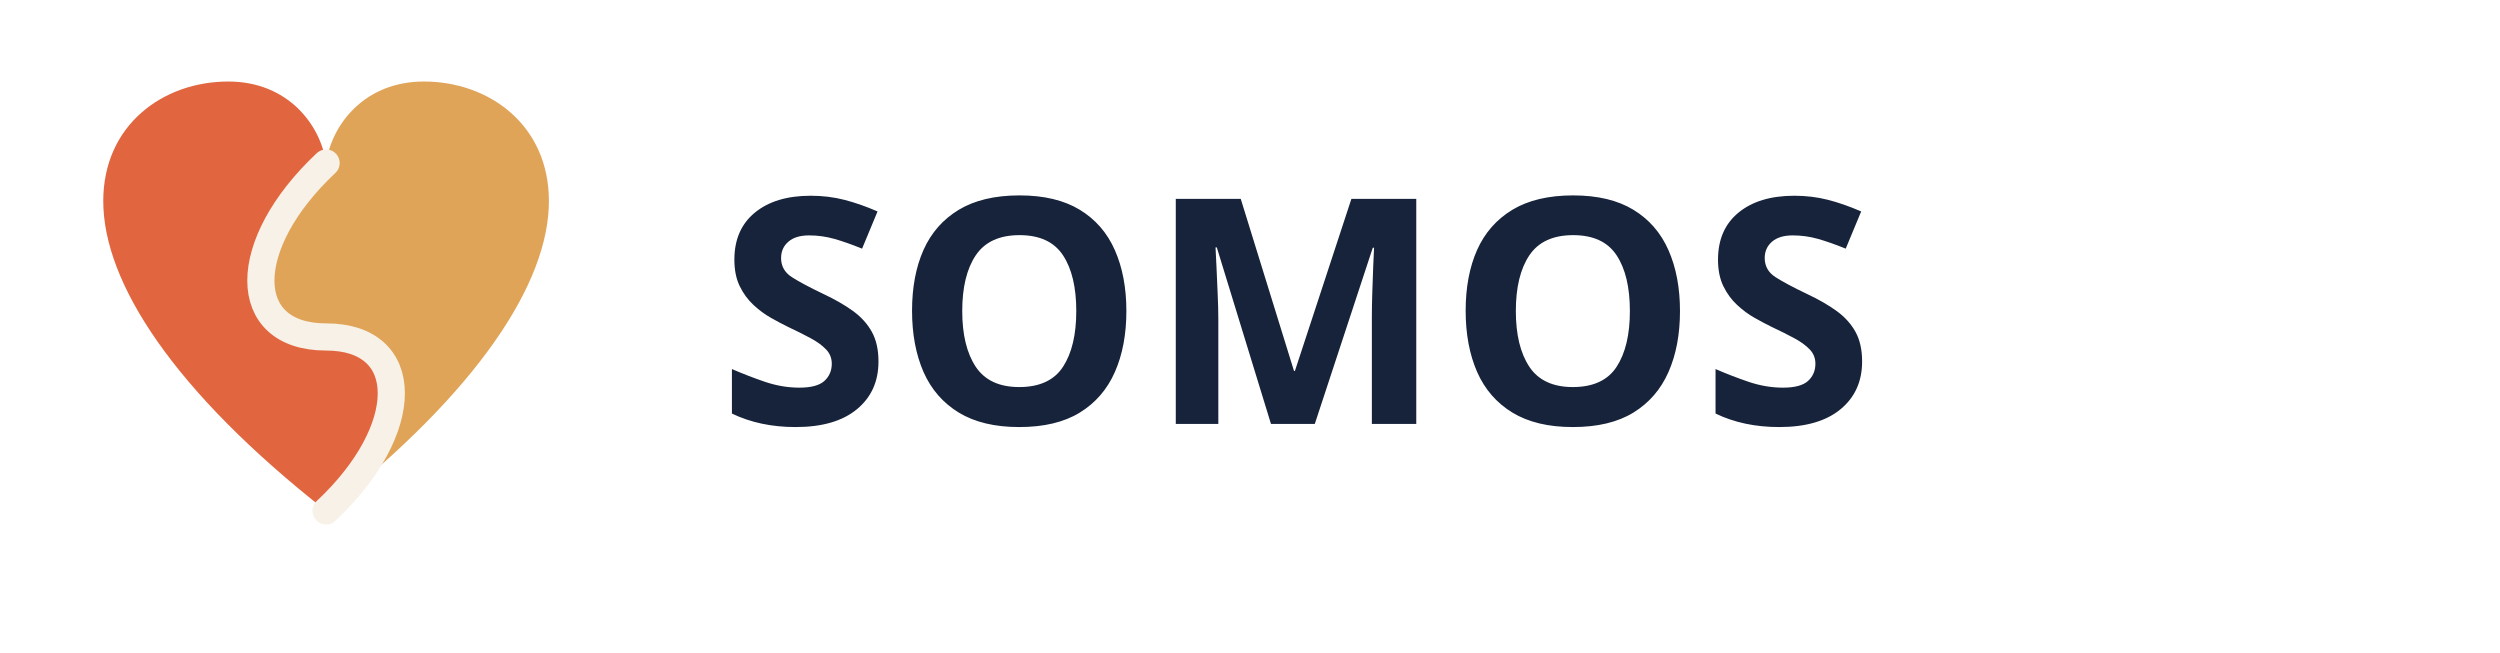
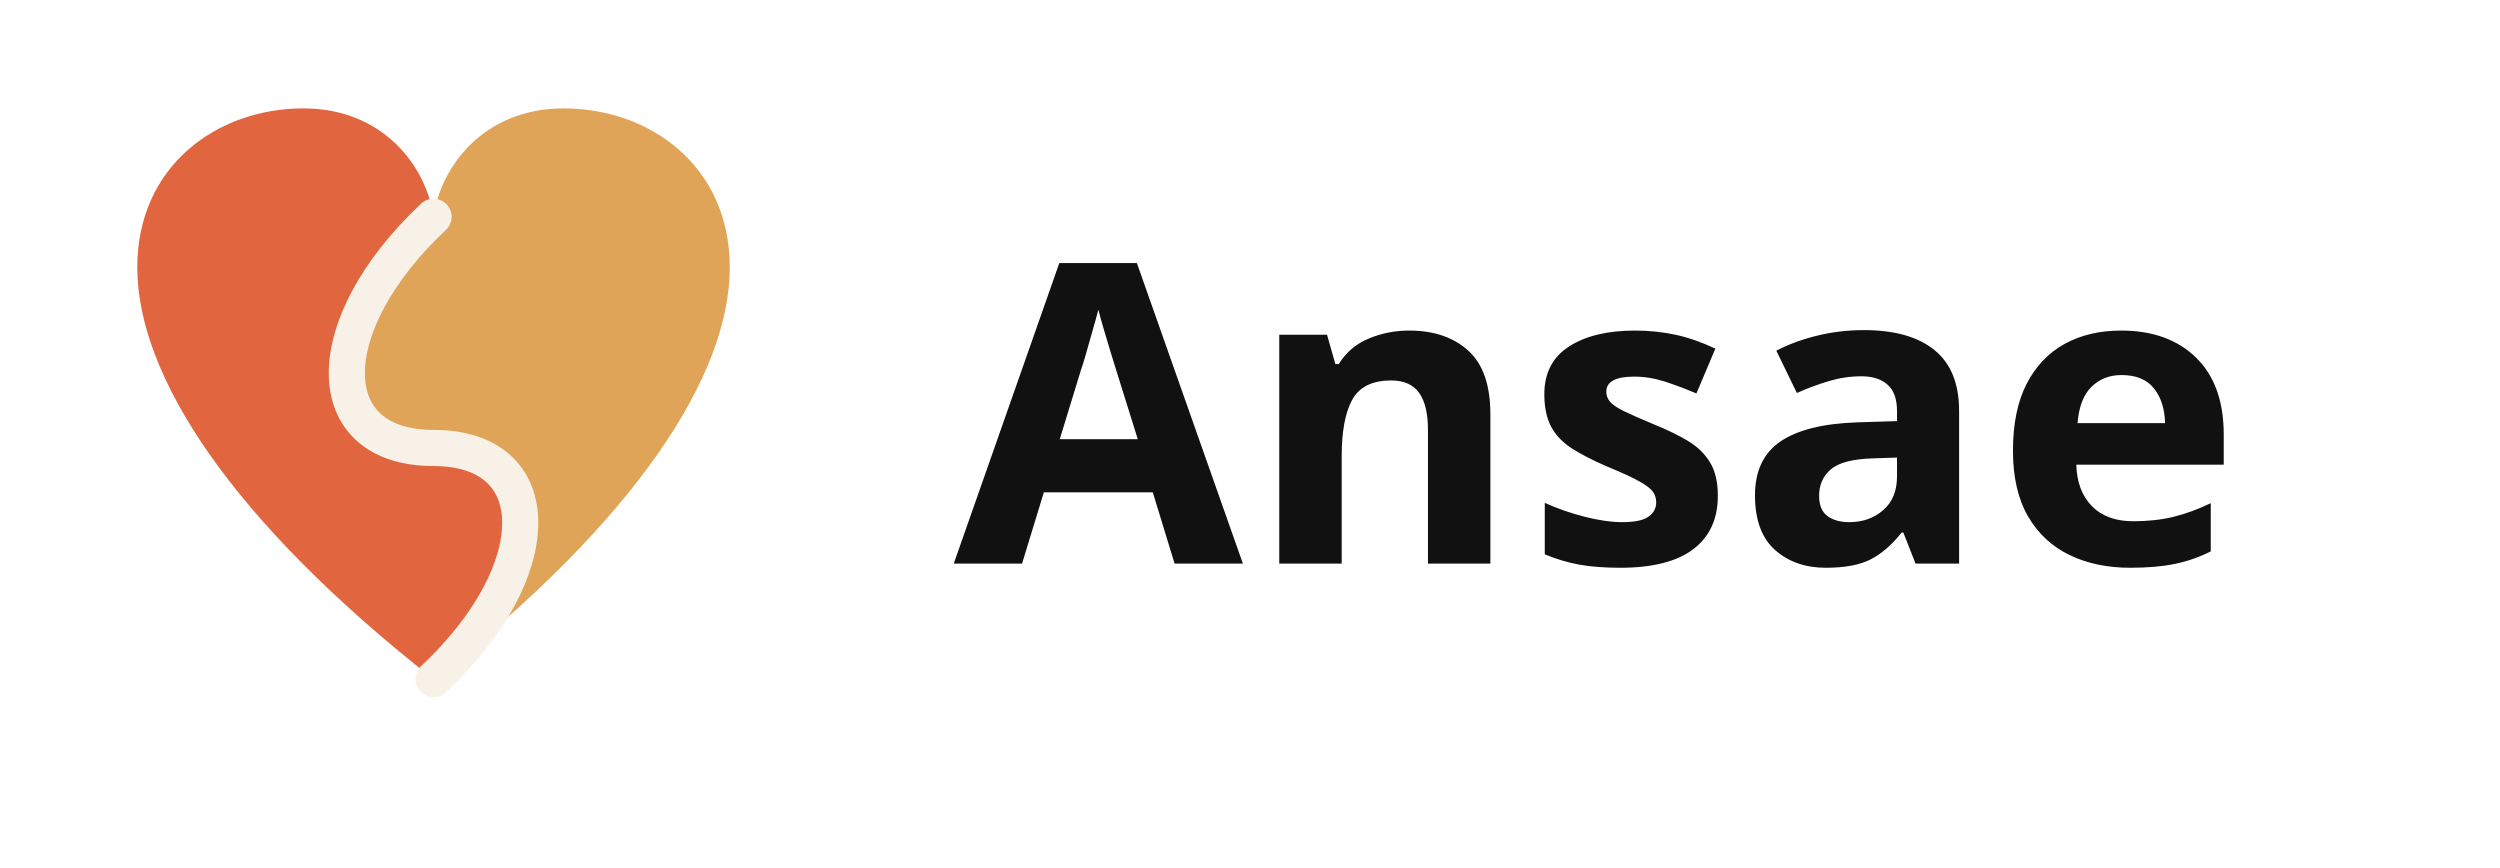
- <svg xmlns="http://www.w3.org/2000/svg" viewBox="0 0 460 120" role="img" aria-label="SOMOS">
+ <svg xmlns="http://www.w3.org/2000/svg" viewBox="0 0 346 120" role="img" aria-label="Ansae">
  <g transform="translate(10,10) scale(1)">
    <path d="M50 20 C49 13 43 5 32 5 C20 5 9 13 9 27 C9 42 22 62 50 84 C66 69 66 52 50 52 C34 52 34 35 50 20 Z" fill="#E1663F" />
    <path d="M50 20 C51 13 57 5 68 5 C80 5 91 13 91 27 C91 42 78 62 50 84 C66 69 66 52 50 52 C34 52 34 35 50 20 Z" fill="#E0A458" />
    <path d="M50 20 C34 35 34 52 50 52 C66 52 66 69 50 84" fill="none" stroke="#F7F1E7" stroke-width="5" stroke-linecap="round" />
  </g>
-   <text x="132" y="78" font-family="Nunito, 'Segoe UI', system-ui, sans-serif" font-weight="900" font-size="58" letter-spacing="0.5" fill="#16233A">SOMOS</text>
+   <text x="132" y="78" font-family="Nunito, 'Segoe UI', system-ui, sans-serif" font-weight="900" font-size="58" letter-spacing="0.5" fill="#111111">Ansae</text>
</svg>
